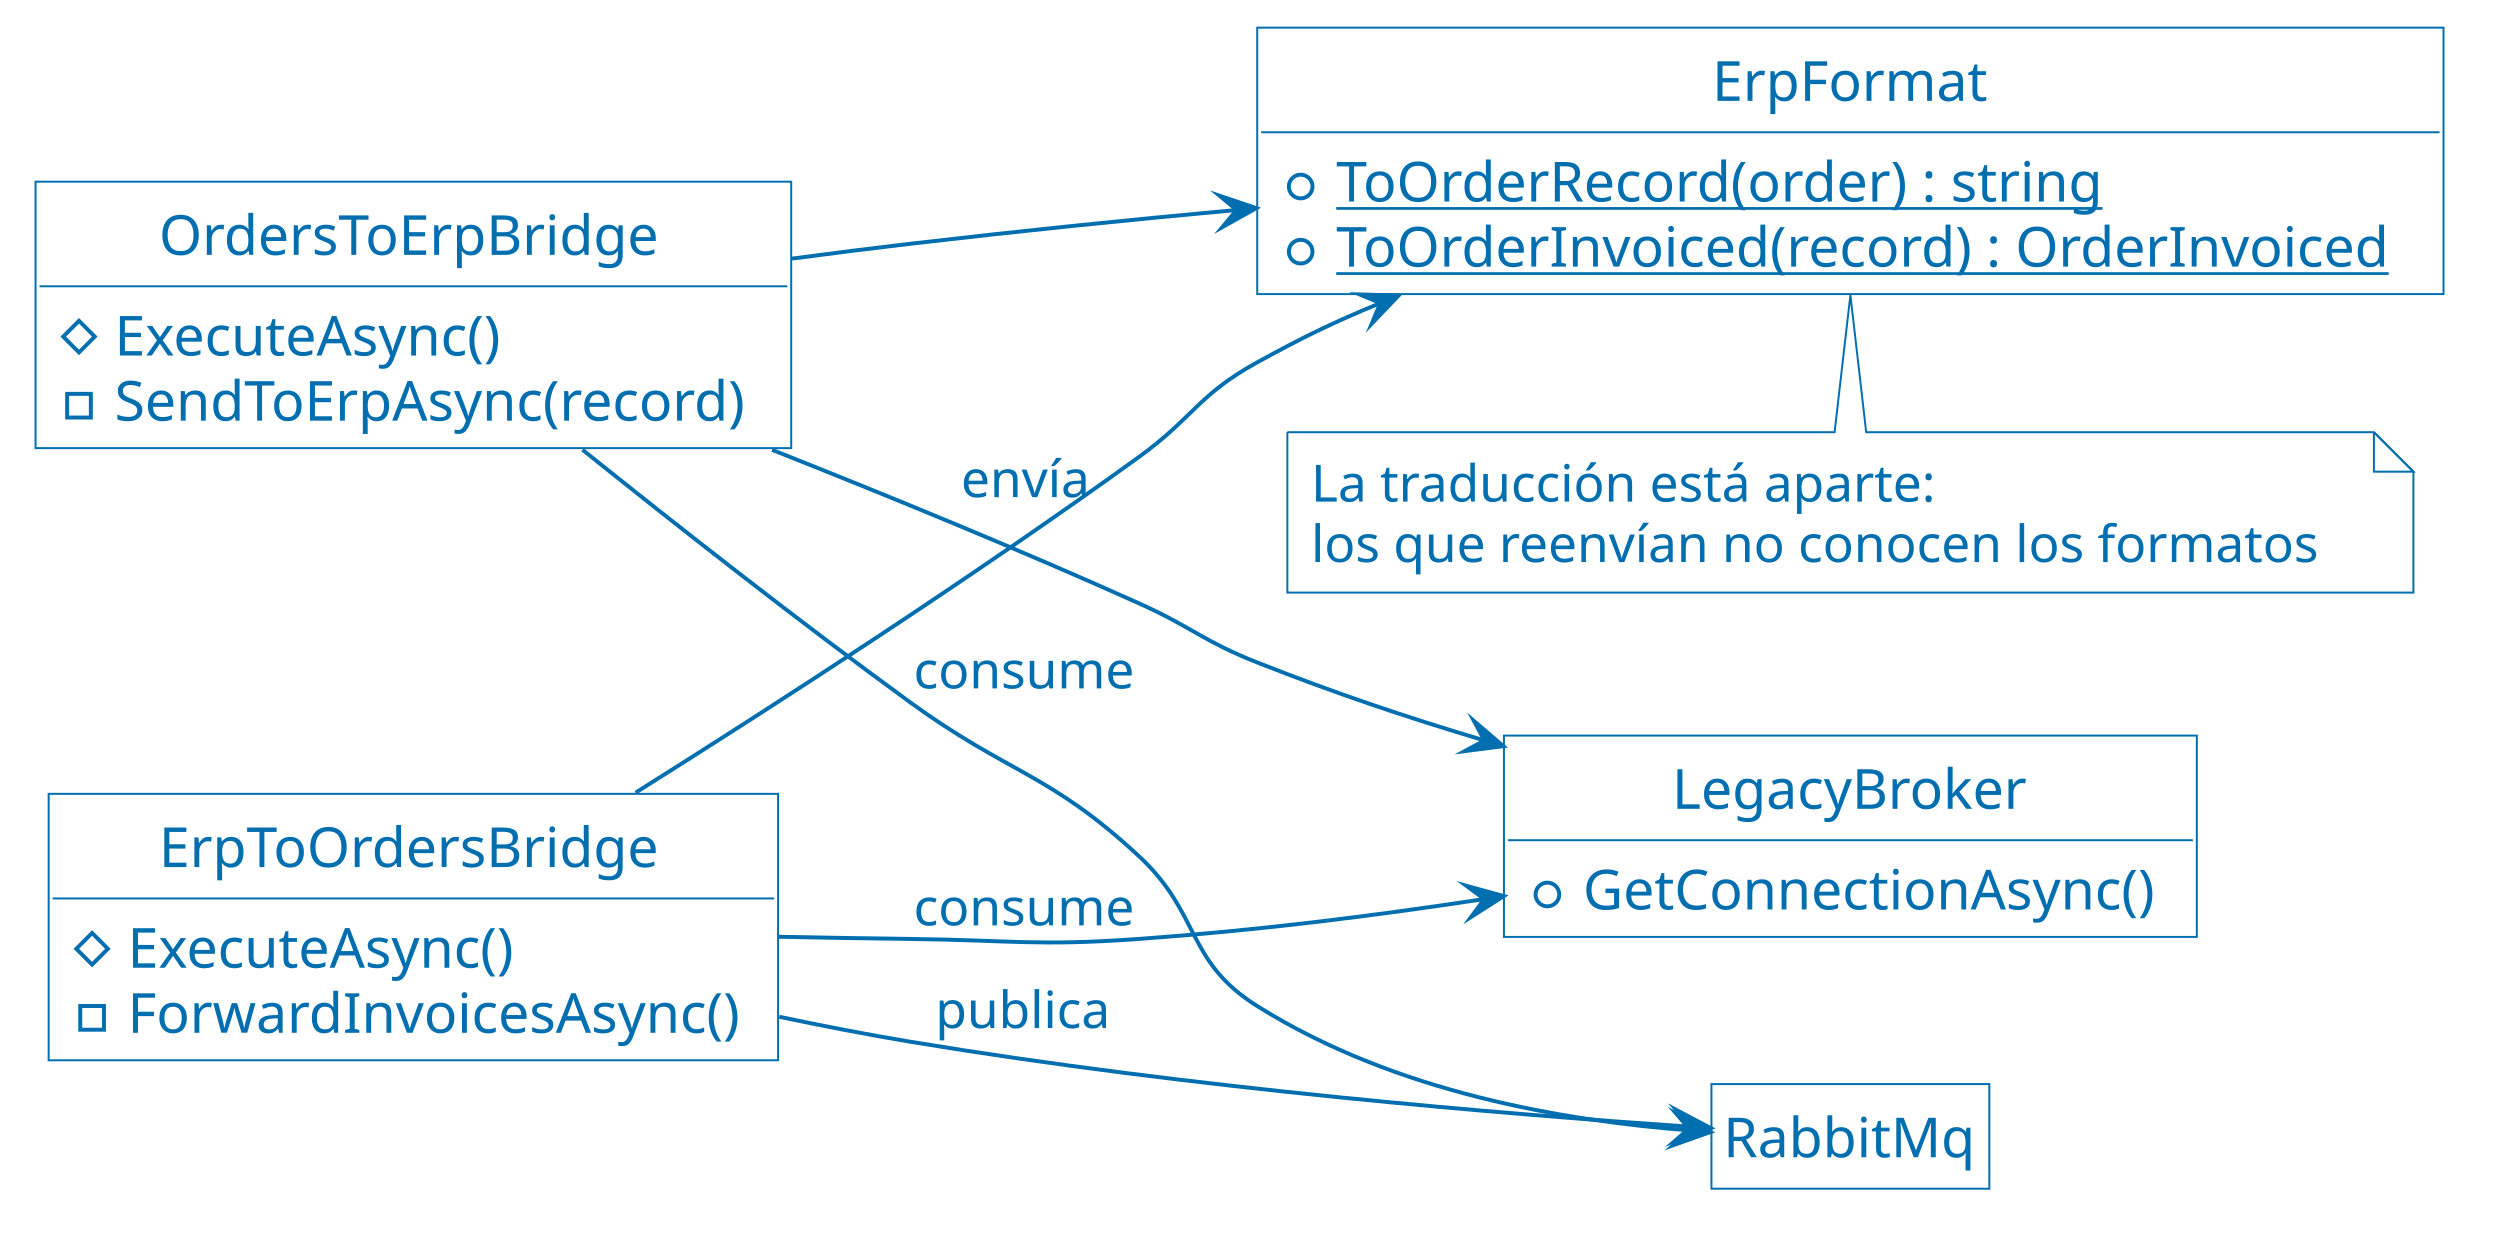
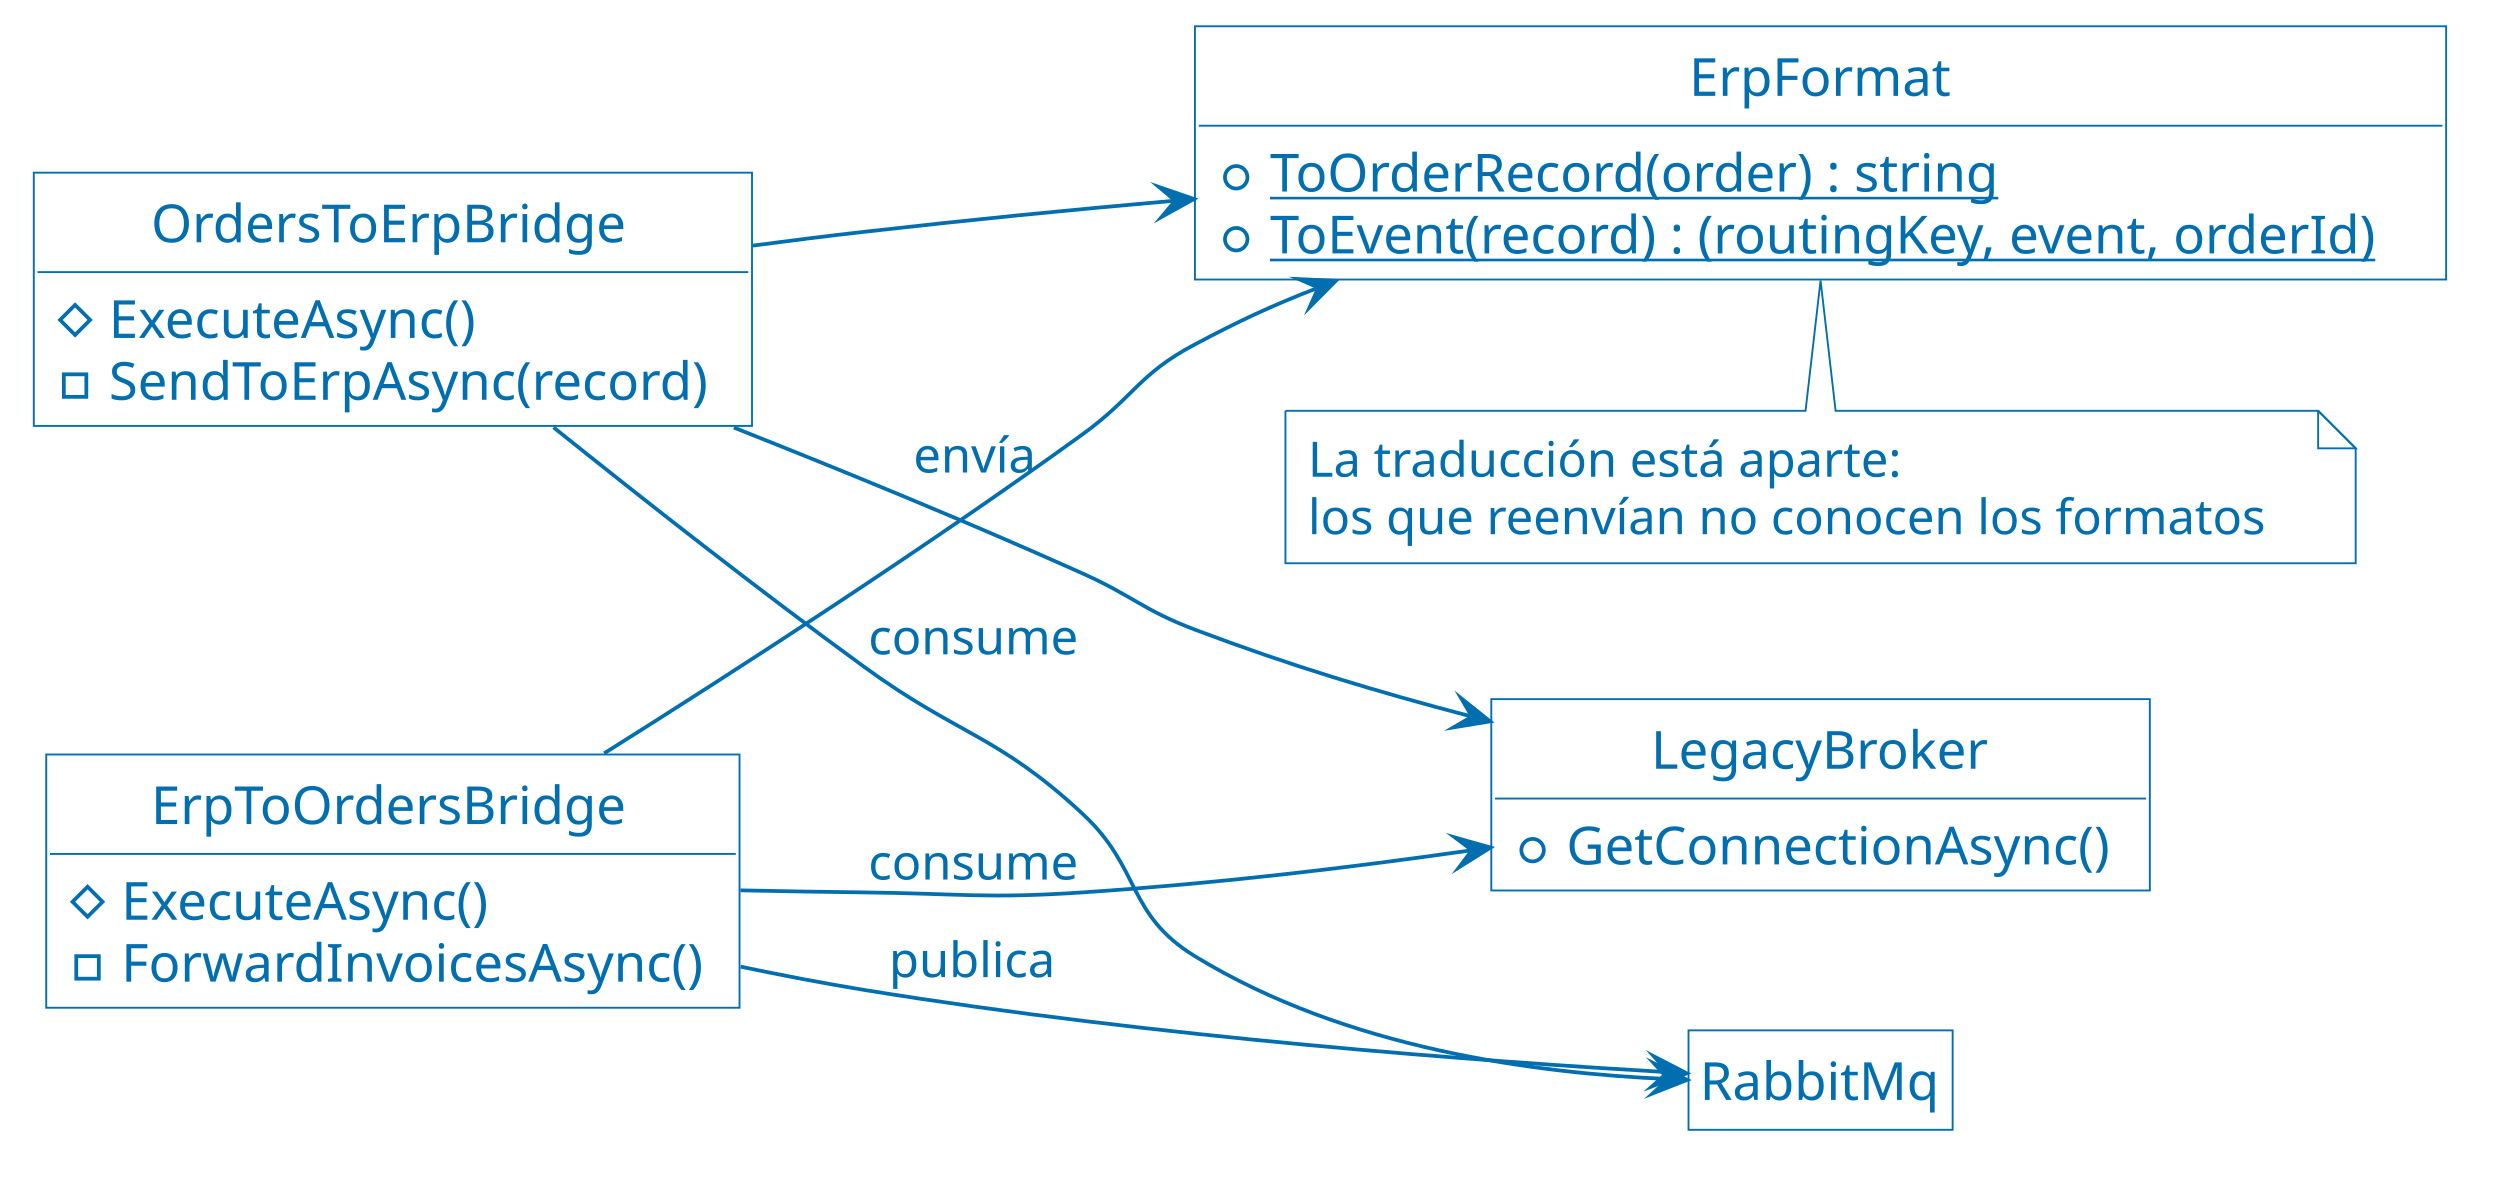
- <svg xmlns="http://www.w3.org/2000/svg" version="1.1" data-diagram-type="CLASS" style="width:633px;height:314px;" width="633px" height="314px" viewBox="0 0 633 314" zoomAndPan="magnify" preserveAspectRatio="none" contentStyleType="text/css">
+ <svg xmlns="http://www.w3.org/2000/svg" version="1.1" data-diagram-type="CLASS" style="width:666px;height:314px;" width="666px" height="314px" viewBox="0 0 666 314" zoomAndPan="magnify" preserveAspectRatio="none" contentStyleType="text/css">
  <defs />
  <g font-family="sans-serif" lengthAdjust="spacing">
    <g class="entity" data-qualified-name="OrdersToErpBridge" id="ent0001" data-source-line="5">
      <rect x="9" y="46" width="191.334" height="67.465" fill="none" style="stroke:#006EAF;stroke-width:0.5;" />
      <text x="40.252" y="64.535" fill="#006EAF" font-size="14" textLength="128.83">OrdersToErpBridge</text>
      <line x1="10" y1="72.488" x2="199.334" y2="72.488" style="stroke:#006EAF;stroke-width:0.5;" />
      <g data-visibility-modifier="PROTECTED_METHOD">
        <polygon points="20,81.232,24,85.232,20,89.232,16,85.232" fill="none" style="stroke:#006EAF;stroke-width:1;stroke-linejoin:miter;stroke-miterlimit:10;" />
      </g>
      <text x="29" y="90.023" fill="#006EAF" font-size="14" textLength="101.944">ExecuteAsync()</text>
      <g data-visibility-modifier="PRIVATE_METHOD">
        <rect x="17" y="99.721" width="6" height="6" fill="none" style="stroke:#006EAF;stroke-width:1;" />
      </g>
      <text x="29" y="106.512" fill="#006EAF" font-size="14" textLength="165.334">SendToErpAsync(record)</text>
    </g>
    <g class="entity" data-qualified-name="ErpToOrdersBridge" id="ent0002" data-source-line="9">
      <rect x="12.32" y="201" width="184.689" height="67.465" fill="none" style="stroke:#006EAF;stroke-width:0.5;" />
      <text x="40.25" y="219.535" fill="#006EAF" font-size="14" textLength="128.83">ErpToOrdersBridge</text>
      <line x1="13.32" y1="227.488" x2="196.009" y2="227.488" style="stroke:#006EAF;stroke-width:0.5;" />
      <g data-visibility-modifier="PROTECTED_METHOD">
        <polygon points="23.32,236.232,27.32,240.232,23.32,244.232,19.32,240.232" fill="none" style="stroke:#006EAF;stroke-width:1;stroke-linejoin:miter;stroke-miterlimit:10;" />
      </g>
      <text x="32.32" y="245.023" fill="#006EAF" font-size="14" textLength="101.944">ExecuteAsync()</text>
      <g data-visibility-modifier="PRIVATE_METHOD">
        <rect x="20.32" y="254.721" width="6" height="6" fill="none" style="stroke:#006EAF;stroke-width:1;" />
      </g>
      <text x="32.32" y="261.512" fill="#006EAF" font-size="14" textLength="158.689">ForwardInvoicesAsync()</text>
    </g>
    <g class="entity" data-qualified-name="ErpFormat" id="ent0003" data-source-line="13">
-       <rect x="318.33" y="7" width="300.367" height="67.465" fill="none" style="stroke:#006EAF;stroke-width:0.5;" />
-       <text x="433.514" y="25.535" fill="#006EAF" font-size="14" textLength="70">ErpFormat</text>
-       <line x1="319.33" y1="33.488" x2="617.697" y2="33.488" style="stroke:#006EAF;stroke-width:0.5;" />
+       <rect x="318.33" y="7" width="333.323" height="67.465" fill="none" style="stroke:#006EAF;stroke-width:0.5;" />
+       <text x="449.992" y="25.535" fill="#006EAF" font-size="14" textLength="70">ErpFormat</text>
+       <line x1="319.33" y1="33.488" x2="650.653" y2="33.488" style="stroke:#006EAF;stroke-width:0.5;" />
      <g data-visibility-modifier="PUBLIC_METHOD">
        <ellipse cx="329.33" cy="47.232" rx="3" ry="3" fill="none" style="stroke:#006EAF;stroke-width:1;" />
      </g>
      <text x="338.33" y="51.023" fill="#006EAF" font-size="14" textLength="201.988" text-decoration="underline">ToOrderRecord(order) : string</text>
      <g data-visibility-modifier="PUBLIC_METHOD">
        <ellipse cx="329.33" cy="63.721" rx="3" ry="3" fill="none" style="stroke:#006EAF;stroke-width:1;" />
      </g>
-       <text x="338.33" y="67.512" fill="#006EAF" font-size="14" textLength="274.367" text-decoration="underline">ToOrderInvoiced(record) : OrderInvoiced</text>
+       <text x="338.33" y="67.512" fill="#006EAF" font-size="14" textLength="307.323" text-decoration="underline">ToEvent(record) : (routingKey, event, orderId)</text>
    </g>
    <g class="entity" data-qualified-name="LegacyBroker" id="ent0004" data-source-line="17">
-       <rect x="380.8" y="186.25" width="175.434" height="50.977" fill="none" style="stroke:#006EAF;stroke-width:0.5;" />
-       <text x="423.365" y="204.785" fill="#006EAF" font-size="14" textLength="90.303">LegacyBroker</text>
-       <line x1="381.8" y1="212.738" x2="555.234" y2="212.738" style="stroke:#006EAF;stroke-width:0.5;" />
+       <rect x="397.28" y="186.25" width="175.434" height="50.977" fill="none" style="stroke:#006EAF;stroke-width:0.5;" />
+       <text x="439.845" y="204.785" fill="#006EAF" font-size="14" textLength="90.303">LegacyBroker</text>
+       <line x1="398.28" y1="212.738" x2="571.714" y2="212.738" style="stroke:#006EAF;stroke-width:0.5;" />
      <g data-visibility-modifier="PUBLIC_METHOD">
-         <ellipse cx="391.8" cy="226.482" rx="3" ry="3" fill="none" style="stroke:#006EAF;stroke-width:1;" />
+         <ellipse cx="408.28" cy="226.482" rx="3" ry="3" fill="none" style="stroke:#006EAF;stroke-width:1;" />
      </g>
-       <text x="400.8" y="230.273" fill="#006EAF" font-size="14" textLength="149.434">GetConnectionAsync()</text>
+       <text x="417.28" y="230.273" fill="#006EAF" font-size="14" textLength="149.434">GetConnectionAsync()</text>
    </g>
    <g class="entity" data-qualified-name="RabbitMq" id="ent0005" data-source-line="20">
-       <rect x="433.34" y="274.49" width="70.36" height="26.488" fill="none" style="stroke:#006EAF;stroke-width:0.5;" />
-       <text x="436.34" y="293.025" fill="#006EAF" font-size="14" textLength="64.36">RabbitMq</text>
+       <rect x="449.82" y="274.49" width="70.36" height="26.488" fill="none" style="stroke:#006EAF;stroke-width:0.5;" />
+       <text x="452.82" y="293.025" fill="#006EAF" font-size="14" textLength="64.36">RabbitMq</text>
    </g>
    <g class="entity" data-qualified-name="GMN12" id="ent0013" data-source-line="28">
-       <path d="M325.96,109.43 L325.96,150.051 A0,0 0 0 0 325.96,150.051 L611.073,150.051 A0,0 0 0 0 611.073,150.051 L611.073,119.43 L601.073,109.43 L472.52,109.43 L468.52,74.71 L464.52,109.43 L325.96,109.43 A0,0 0 0 0 325.96,109.43" style="stroke:#006EAF;stroke-width:0.5;" fill="none" />
-       <path d="M601.073,109.43 L601.073,119.43 L611.073,119.43 L601.073,109.43" style="stroke:#006EAF;stroke-width:0.5;" fill="none" />
-       <text x="331.96" y="126.998" fill="#006EAF" font-size="13" textLength="163.179">La traducción está aparte:</text>
-       <text x="331.96" y="142.309" fill="#006EAF" font-size="13" textLength="264.113">los que reenvían no conocen los formatos</text>
+       <path d="M342.44,109.43 L342.44,150.051 A0,0 0 0 0 342.44,150.051 L627.553,150.051 A0,0 0 0 0 627.553,150.051 L627.553,119.43 L617.553,109.43 L489,109.43 L485,74.71 L481,109.43 L342.44,109.43 A0,0 0 0 0 342.44,109.43" style="stroke:#006EAF;stroke-width:0.5;" fill="none" />
+       <path d="M617.553,109.43 L617.553,119.43 L627.553,119.43 L617.553,109.43" style="stroke:#006EAF;stroke-width:0.5;" fill="none" />
+       <text x="348.44" y="126.998" fill="#006EAF" font-size="13" textLength="163.179">La traducción está aparte:</text>
+       <text x="348.44" y="142.309" fill="#006EAF" font-size="13" textLength="264.113">los que reenvían no conocen los formatos</text>
    </g>
    <g class="link" data-entity-1="ent0001" data-entity-2="ent0003" id="lnk6" data-source-line="22" data-link-type="dependency">
-       <path d="M200.55,65.48 C210.6,64.14 220.67,62.86 230.33,61.74 C258.67,58.44 283.981,55.85 313.111,53.16" style="stroke:#006EAF;stroke-width:1;" fill="none" id="OrdersToErpBridge-to-ErpFormat" codeLine="22" />
-       <polygon points="318.09,52.7,308.76,49.545,313.111,53.16,309.496,57.511,318.09,52.7" fill="#006EAF" style="stroke:#006EAF;stroke-width:1;stroke-linejoin:miter;stroke-miterlimit:10;" />
+       <path d="M200.54,65.43 C210.59,64.09 220.66,62.83 230.33,61.74 C258.65,58.52 283.829,56.029 313.089,53.449" style="stroke:#006EAF;stroke-width:1;" fill="none" id="OrdersToErpBridge-to-ErpFormat" codeLine="22" />
+       <polygon points="318.07,53.01,308.753,49.816,313.089,53.449,309.456,57.785,318.07,53.01" fill="#006EAF" style="stroke:#006EAF;stroke-width:1;stroke-linejoin:miter;stroke-miterlimit:10;" />
    </g>
    <g class="link" data-entity-1="ent0002" data-entity-2="ent0003" id="lnk7" data-source-line="23" data-link-type="dependency">
-       <path d="M160.95,200.69 C197.68,177.6 246.62,145.9 288.33,115.74 C302.17,105.73 303.37,99.95 318.33,91.74 C329.61,85.54 337.156,81.813 349.496,76.733" style="stroke:#006EAF;stroke-width:1;" fill="none" id="ErpToOrdersBridge-to-ErpFormat" codeLine="23" />
-       <polygon points="354.12,74.83,344.275,74.557,349.496,76.733,347.32,81.955,354.12,74.83" fill="#006EAF" style="stroke:#006EAF;stroke-width:1;stroke-linejoin:miter;stroke-miterlimit:10;" />
+       <path d="M160.95,200.69 C197.68,177.6 246.62,145.9 288.33,115.74 C302.17,105.73 303.24,99.72 318.33,91.74 C330.17,85.47 338.239,81.66 351.189,76.63" style="stroke:#006EAF;stroke-width:1;" fill="none" id="ErpToOrdersBridge-to-ErpFormat" codeLine="23" />
+       <polygon points="355.85,74.82,346.012,74.35,351.189,76.63,348.909,81.807,355.85,74.82" fill="#006EAF" style="stroke:#006EAF;stroke-width:1;stroke-linejoin:miter;stroke-miterlimit:10;" />
    </g>
    <g class="link" data-entity-1="ent0001" data-entity-2="ent0005" id="lnk8" data-source-line="24" data-link-type="dependency">
-       <path d="M147.48,113.87 C171.4,133.07 202.18,157.24 230.33,177.74 C255.45,196.01 265.55,195.62 288.33,216.74 C304.12,231.36 300.1,243.3 318.33,254.74 C353.39,276.72 396.135,283.786 428.075,286.246" style="stroke:#006EAF;stroke-width:1;" fill="none" id="OrdersToErpBridge-to-RabbitMq" codeLine="24" />
-       <polygon points="433.06,286.63,424.394,281.951,428.075,286.246,423.779,289.927,433.06,286.63" fill="#006EAF" style="stroke:#006EAF;stroke-width:1;stroke-linejoin:miter;stroke-miterlimit:10;" />
+       <path d="M147.48,113.87 C171.4,133.07 202.18,157.24 230.33,177.74 C255.45,196.01 265.55,195.62 288.33,216.74 C304.12,231.36 299.98,243.5 318.33,254.74 C358.72,279.47 409.085,285.911 444.455,287.461" style="stroke:#006EAF;stroke-width:1;" fill="none" id="OrdersToErpBridge-to-RabbitMq" codeLine="24" />
+       <polygon points="449.45,287.68,440.634,283.29,444.455,287.461,440.284,291.282,449.45,287.68" fill="#006EAF" style="stroke:#006EAF;stroke-width:1;stroke-linejoin:miter;stroke-miterlimit:10;" />
      <text x="231.33" y="174.308" fill="#006EAF" font-size="13" textLength="56.786">consume</text>
    </g>
    <g class="link" data-entity-1="ent0001" data-entity-2="ent0004" id="lnk9" data-source-line="25" data-link-type="dependency">
-       <path d="M195.49,113.9 C225.26,125.69 258.42,139.31 288.33,152.74 C301.93,158.84 304.46,162.27 318.33,167.74 C338.18,175.55 355.2,181.305 375.86,187.495" style="stroke:#006EAF;stroke-width:1;" fill="none" id="OrdersToErpBridge-to-LegacyBroker" codeLine="25" />
-       <polygon points="380.65,188.93,373.177,182.515,375.86,187.495,370.881,190.179,380.65,188.93" fill="#006EAF" style="stroke:#006EAF;stroke-width:1;stroke-linejoin:miter;stroke-miterlimit:10;" />
+       <path d="M195.49,113.9 C225.26,125.69 258.42,139.31 288.33,152.74 C301.93,158.84 304.39,162.46 318.33,167.74 C343.38,177.21 366.463,184.193 392.123,190.913" style="stroke:#006EAF;stroke-width:1;" fill="none" id="OrdersToErpBridge-to-LegacyBroker" codeLine="25" />
+       <polygon points="396.96,192.18,389.267,186.03,392.123,190.913,387.24,193.769,396.96,192.18" fill="#006EAF" style="stroke:#006EAF;stroke-width:1;stroke-linejoin:miter;stroke-miterlimit:10;" />
      <text x="243.33" y="125.878" fill="#006EAF" font-size="13" textLength="32.976">envía</text>
    </g>
    <g class="link" data-entity-1="ent0002" data-entity-2="ent0004" id="lnk10" data-source-line="26" data-link-type="dependency">
-       <path d="M197.24,237.19 C208.39,237.42 219.62,237.61 230.33,237.74 C256.11,238.05 262.62,239.59 288.33,237.74 C318.59,235.55 346.556,232.068 375.816,227.638" style="stroke:#006EAF;stroke-width:1;" fill="none" id="ErpToOrdersBridge-to-LegacyBroker" codeLine="26" />
-       <polygon points="380.76,226.89,371.263,224.282,375.816,227.638,372.46,232.192,380.76,226.89" fill="#006EAF" style="stroke:#006EAF;stroke-width:1;stroke-linejoin:miter;stroke-miterlimit:10;" />
+       <path d="M197.24,237.19 C208.39,237.42 219.62,237.61 230.33,237.74 C256.11,238.05 262.61,239.44 288.33,237.74 C324.07,235.37 358.28,231.315 392.12,226.495" style="stroke:#006EAF;stroke-width:1;" fill="none" id="ErpToOrdersBridge-to-LegacyBroker" codeLine="26" />
+       <polygon points="397.07,225.79,387.596,223.099,392.12,226.495,388.724,231.019,397.07,225.79" fill="#006EAF" style="stroke:#006EAF;stroke-width:1;stroke-linejoin:miter;stroke-miterlimit:10;" />
      <text x="231.33" y="234.308" fill="#006EAF" font-size="13" textLength="56.786">consume</text>
    </g>
    <g class="link" data-entity-1="ent0002" data-entity-2="ent0005" id="lnk11" data-source-line="27" data-link-type="dependency">
-       <path d="M197.31,257.45 C208.4,259.79 219.59,261.95 230.33,263.74 C301.99,275.64 381.881,282.162 428.171,285.302" style="stroke:#006EAF;stroke-width:1;" fill="none" id="ErpToOrdersBridge-to-RabbitMq" codeLine="27" />
-       <polygon points="433.16,285.64,424.451,281.04,428.171,285.302,423.91,289.022,433.16,285.64" fill="#006EAF" style="stroke:#006EAF;stroke-width:1;stroke-linejoin:miter;stroke-miterlimit:10;" />
+       <path d="M197.3,257.52 C208.39,259.84 219.59,261.99 230.33,263.74 C308.05,276.39 395.339,282.757 444.349,285.637" style="stroke:#006EAF;stroke-width:1;" fill="none" id="ErpToOrdersBridge-to-RabbitMq" codeLine="27" />
+       <polygon points="449.34,285.93,440.59,281.409,444.349,285.637,440.121,289.395,449.34,285.93" fill="#006EAF" style="stroke:#006EAF;stroke-width:1;stroke-linejoin:miter;stroke-miterlimit:10;" />
      <text x="236.83" y="260.308" fill="#006EAF" font-size="13" textLength="45.786">publica</text>
    </g>
  </g>
</svg>
